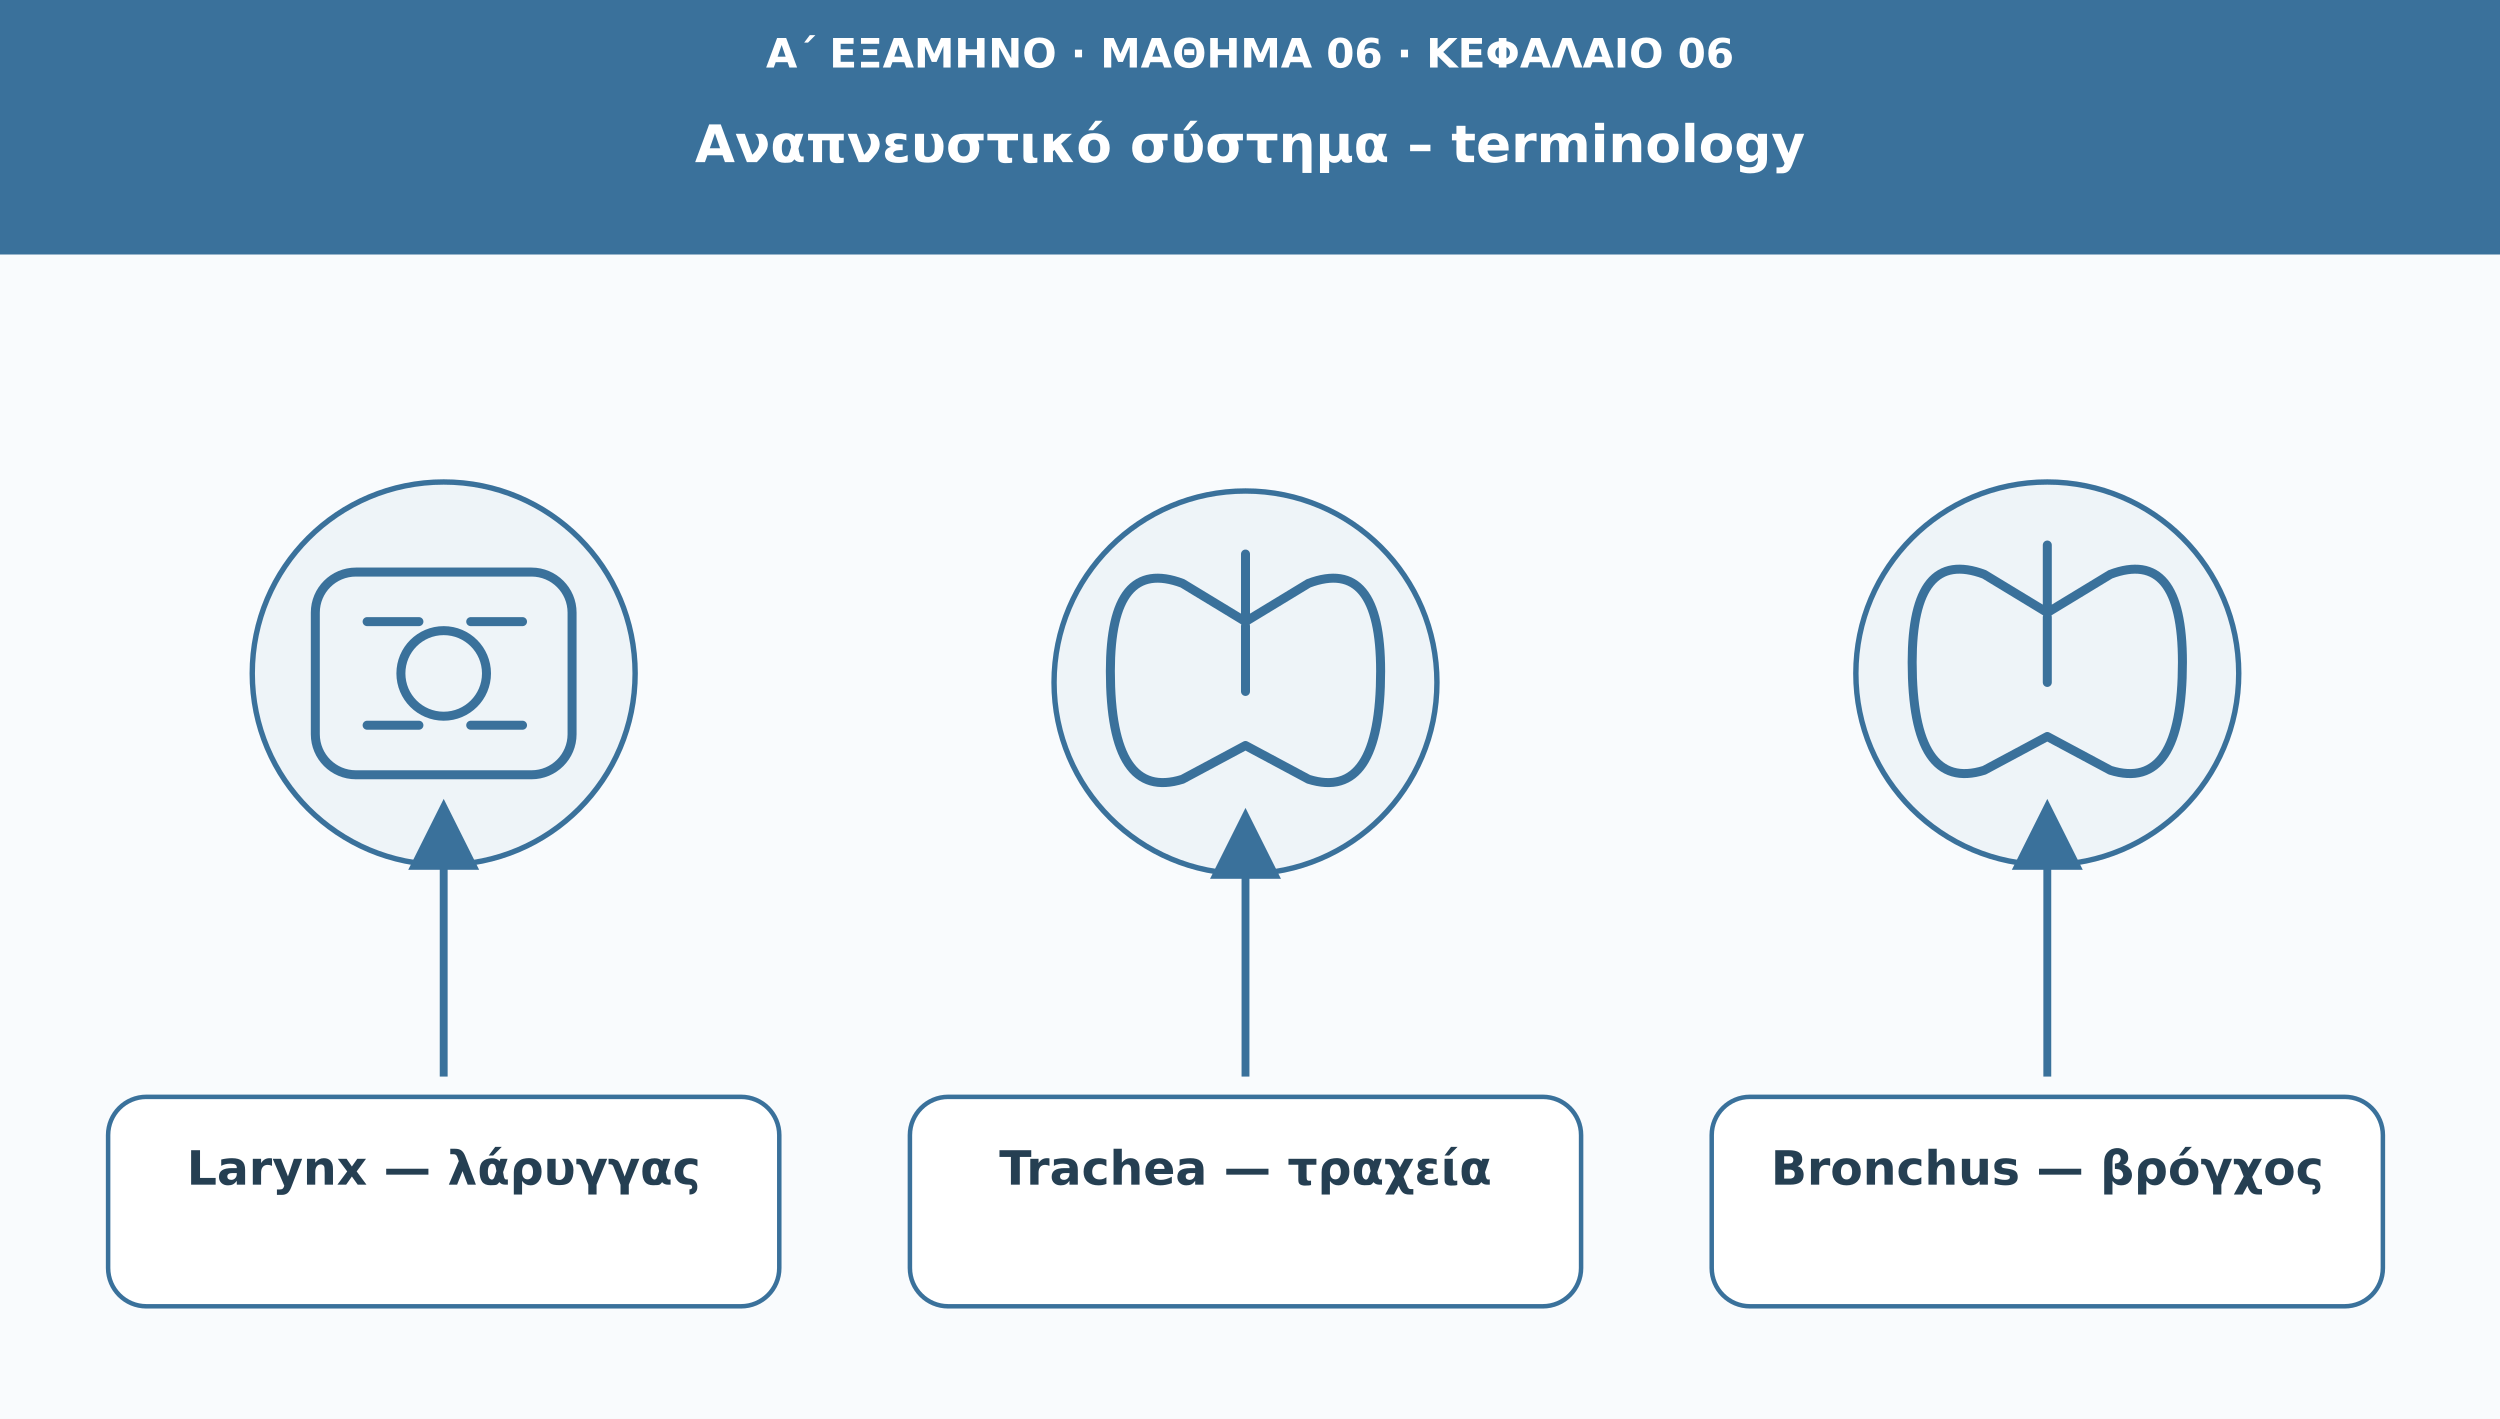
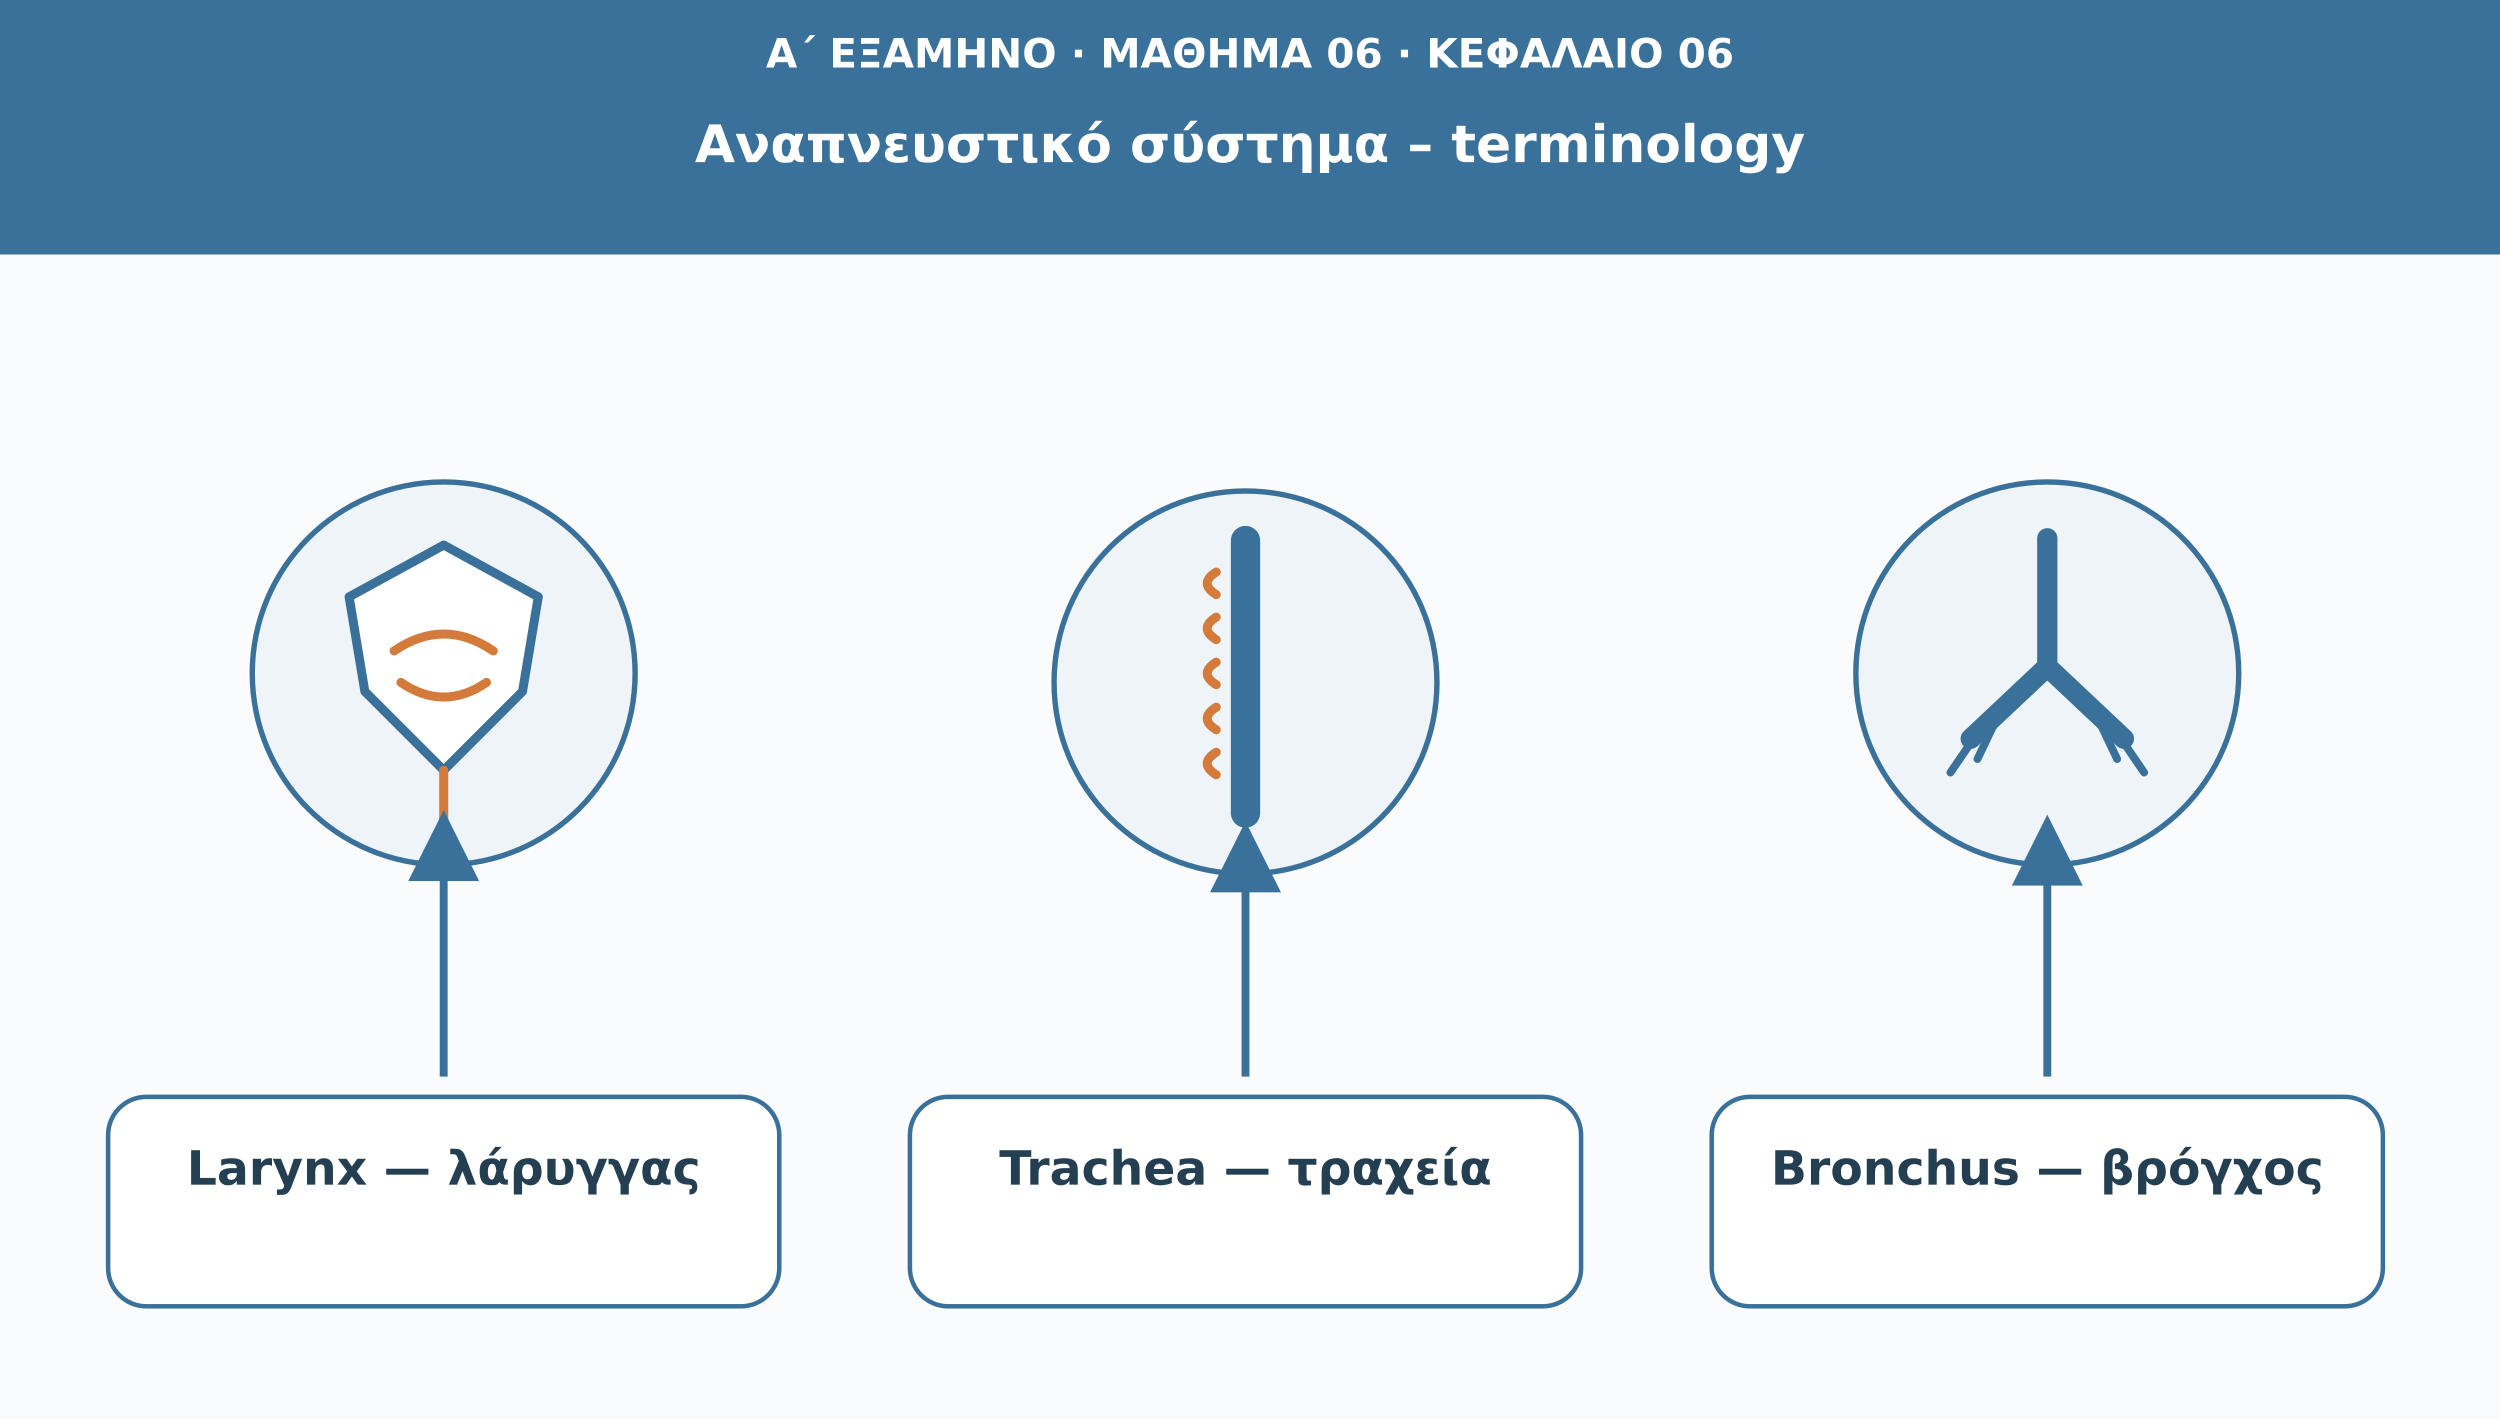
<svg xmlns="http://www.w3.org/2000/svg" viewBox="0 0 1110 630" role="img" aria-labelledby="t d">
  <defs>
    <marker id="arr" viewBox="0 0 10 10" markerWidth="9" markerHeight="9" refX="8" refY="5" orient="auto">
      <path d="M0 0L10 5L0 10Z" fill="#3a719b" />
    </marker>
  </defs>
  <rect width="1110" height="630" fill="#f9fbfd" />
  <rect width="1110" height="113" fill="#3a719b" />
  <text x="555" y="30" font-family="DejaVu Sans,Arial,sans-serif" font-size="18" fill="#ffffff" font-weight="690" text-anchor="middle">Α΄ ΕΞΑΜΗΝΟ · ΜΑΘΗΜΑ 06 · ΚΕΦΑΛΑΙΟ 06</text>
  <text x="555" y="72" font-family="DejaVu Sans,Arial,sans-serif" font-size="23" fill="#ffffff" font-weight="720" text-anchor="middle">Αναπνευστικό σύστημα – terminology</text>
  <circle cx="197" cy="299" r="85" fill="#eef4f8" stroke="#3a719b" stroke-width="2.4" />
  <g transform="translate(197 299)" fill="none" stroke="#3a719b" stroke-width="4" stroke-linecap="round" stroke-linejoin="round">
-     <rect x="-57" y="-45" width="114" height="90" rx="18" />
-     <circle r="19" />
-     <path d="M-34-23h23m23 0h23m-69 46h23m23 0h23" />
+     <path d="M0-57L-42-34L-35 8L0 43L35 8L42-34Z" fill="#fff" />
+     <path d="M-22-10Q0-25 22-10M-19 4Q0 17 19 4M0 43V65" stroke="#d47a3a" stroke-width="4" />
  </g>
-   <path d="M197 478L197 361" stroke="#3a719b" stroke-width="3.5" marker-end="url(#arr)" />
-   <rect x="48" y="487" width="298" height="93" rx="17" fill="#ffffff" stroke="#3a719b" stroke-width="2" />
+   <path d="M197 478V366" stroke="#3a719b" stroke-width="3.5" marker-end="url(#arr)" />
+   <rect x="48" y="487" width="298" height="93" rx="17" fill="#fff" stroke="#3a719b" stroke-width="2" />
  <text x="197" y="526" font-family="DejaVu Sans,Arial,sans-serif" font-size="21" fill="#253f52" font-weight="700" text-anchor="middle">Larynx — λάρυγγας</text>
  <circle cx="553" cy="303" r="85" fill="#eef4f8" stroke="#3a719b" stroke-width="2.4" />
-   <g transform="translate(553 303)" fill="none" stroke="#3a719b" stroke-width="4" stroke-linecap="round" stroke-linejoin="round">
-     <path d="M0-57v30m0 0l-28-17q-32-12-32 39q0 58 32 48l28-15m0-55 28-17q32-12 32 39q0 58-32 48L0 28" />
-     <path d="M0-25v29" />
+   <g transform="translate(553 303)" fill="none" stroke="#3a719b" stroke-width="4" stroke-linecap="round">
+     <path d="M0-63V58" stroke-width="13" />
+     <path d="M-13-49Q-21-44-13-39M-13-29Q-21-24-13-19M-13-9Q-21-4-13 1M-13 11Q-21 16-13 21M-13 31Q-21 36-13 41" stroke="#d47a3a" stroke-width="4" />
  </g>
-   <path d="M553 478L553 365" stroke="#3a719b" stroke-width="3.5" marker-end="url(#arr)" />
-   <rect x="404" y="487" width="298" height="93" rx="17" fill="#ffffff" stroke="#3a719b" stroke-width="2" />
+   <path d="M553 478V371" stroke="#3a719b" stroke-width="3.5" marker-end="url(#arr)" />
+   <rect x="404" y="487" width="298" height="93" rx="17" fill="#fff" stroke="#3a719b" stroke-width="2" />
  <text x="553" y="526" font-family="DejaVu Sans,Arial,sans-serif" font-size="21" fill="#253f52" font-weight="700" text-anchor="middle">Trachea — τραχεία</text>
  <circle cx="909" cy="299" r="85" fill="#eef4f8" stroke="#3a719b" stroke-width="2.4" />
-   <g transform="translate(909 299)" fill="none" stroke="#3a719b" stroke-width="4" stroke-linecap="round" stroke-linejoin="round">
-     <path d="M0-57v30m0 0l-28-17q-32-12-32 39q0 58 32 48l28-15m0-55 28-17q32-12 32 39q0 58-32 48L0 28" />
-     <path d="M0-25v29" />
+   <g transform="translate(909 299)" fill="none" stroke="#3a719b" stroke-width="9" stroke-linecap="round" stroke-linejoin="round">
+     <path d="M0-60V-3L-34 29M0-3L34 29" />
+     <path d="M-30 25L-43 44M-21 17L-31 38M30 25L43 44M21 17L31 38" stroke-width="3.5" />
  </g>
-   <path d="M909 478L909 361" stroke="#3a719b" stroke-width="3.5" marker-end="url(#arr)" />
-   <rect x="760" y="487" width="298" height="93" rx="17" fill="#ffffff" stroke="#3a719b" stroke-width="2" />
+   <path d="M909 478V368" stroke="#3a719b" stroke-width="3.5" marker-end="url(#arr)" />
+   <rect x="760" y="487" width="298" height="93" rx="17" fill="#fff" stroke="#3a719b" stroke-width="2" />
  <text x="909" y="526" font-family="DejaVu Sans,Arial,sans-serif" font-size="21" fill="#253f52" font-weight="700" text-anchor="middle">Bronchus — βρόγχος</text>
</svg>
